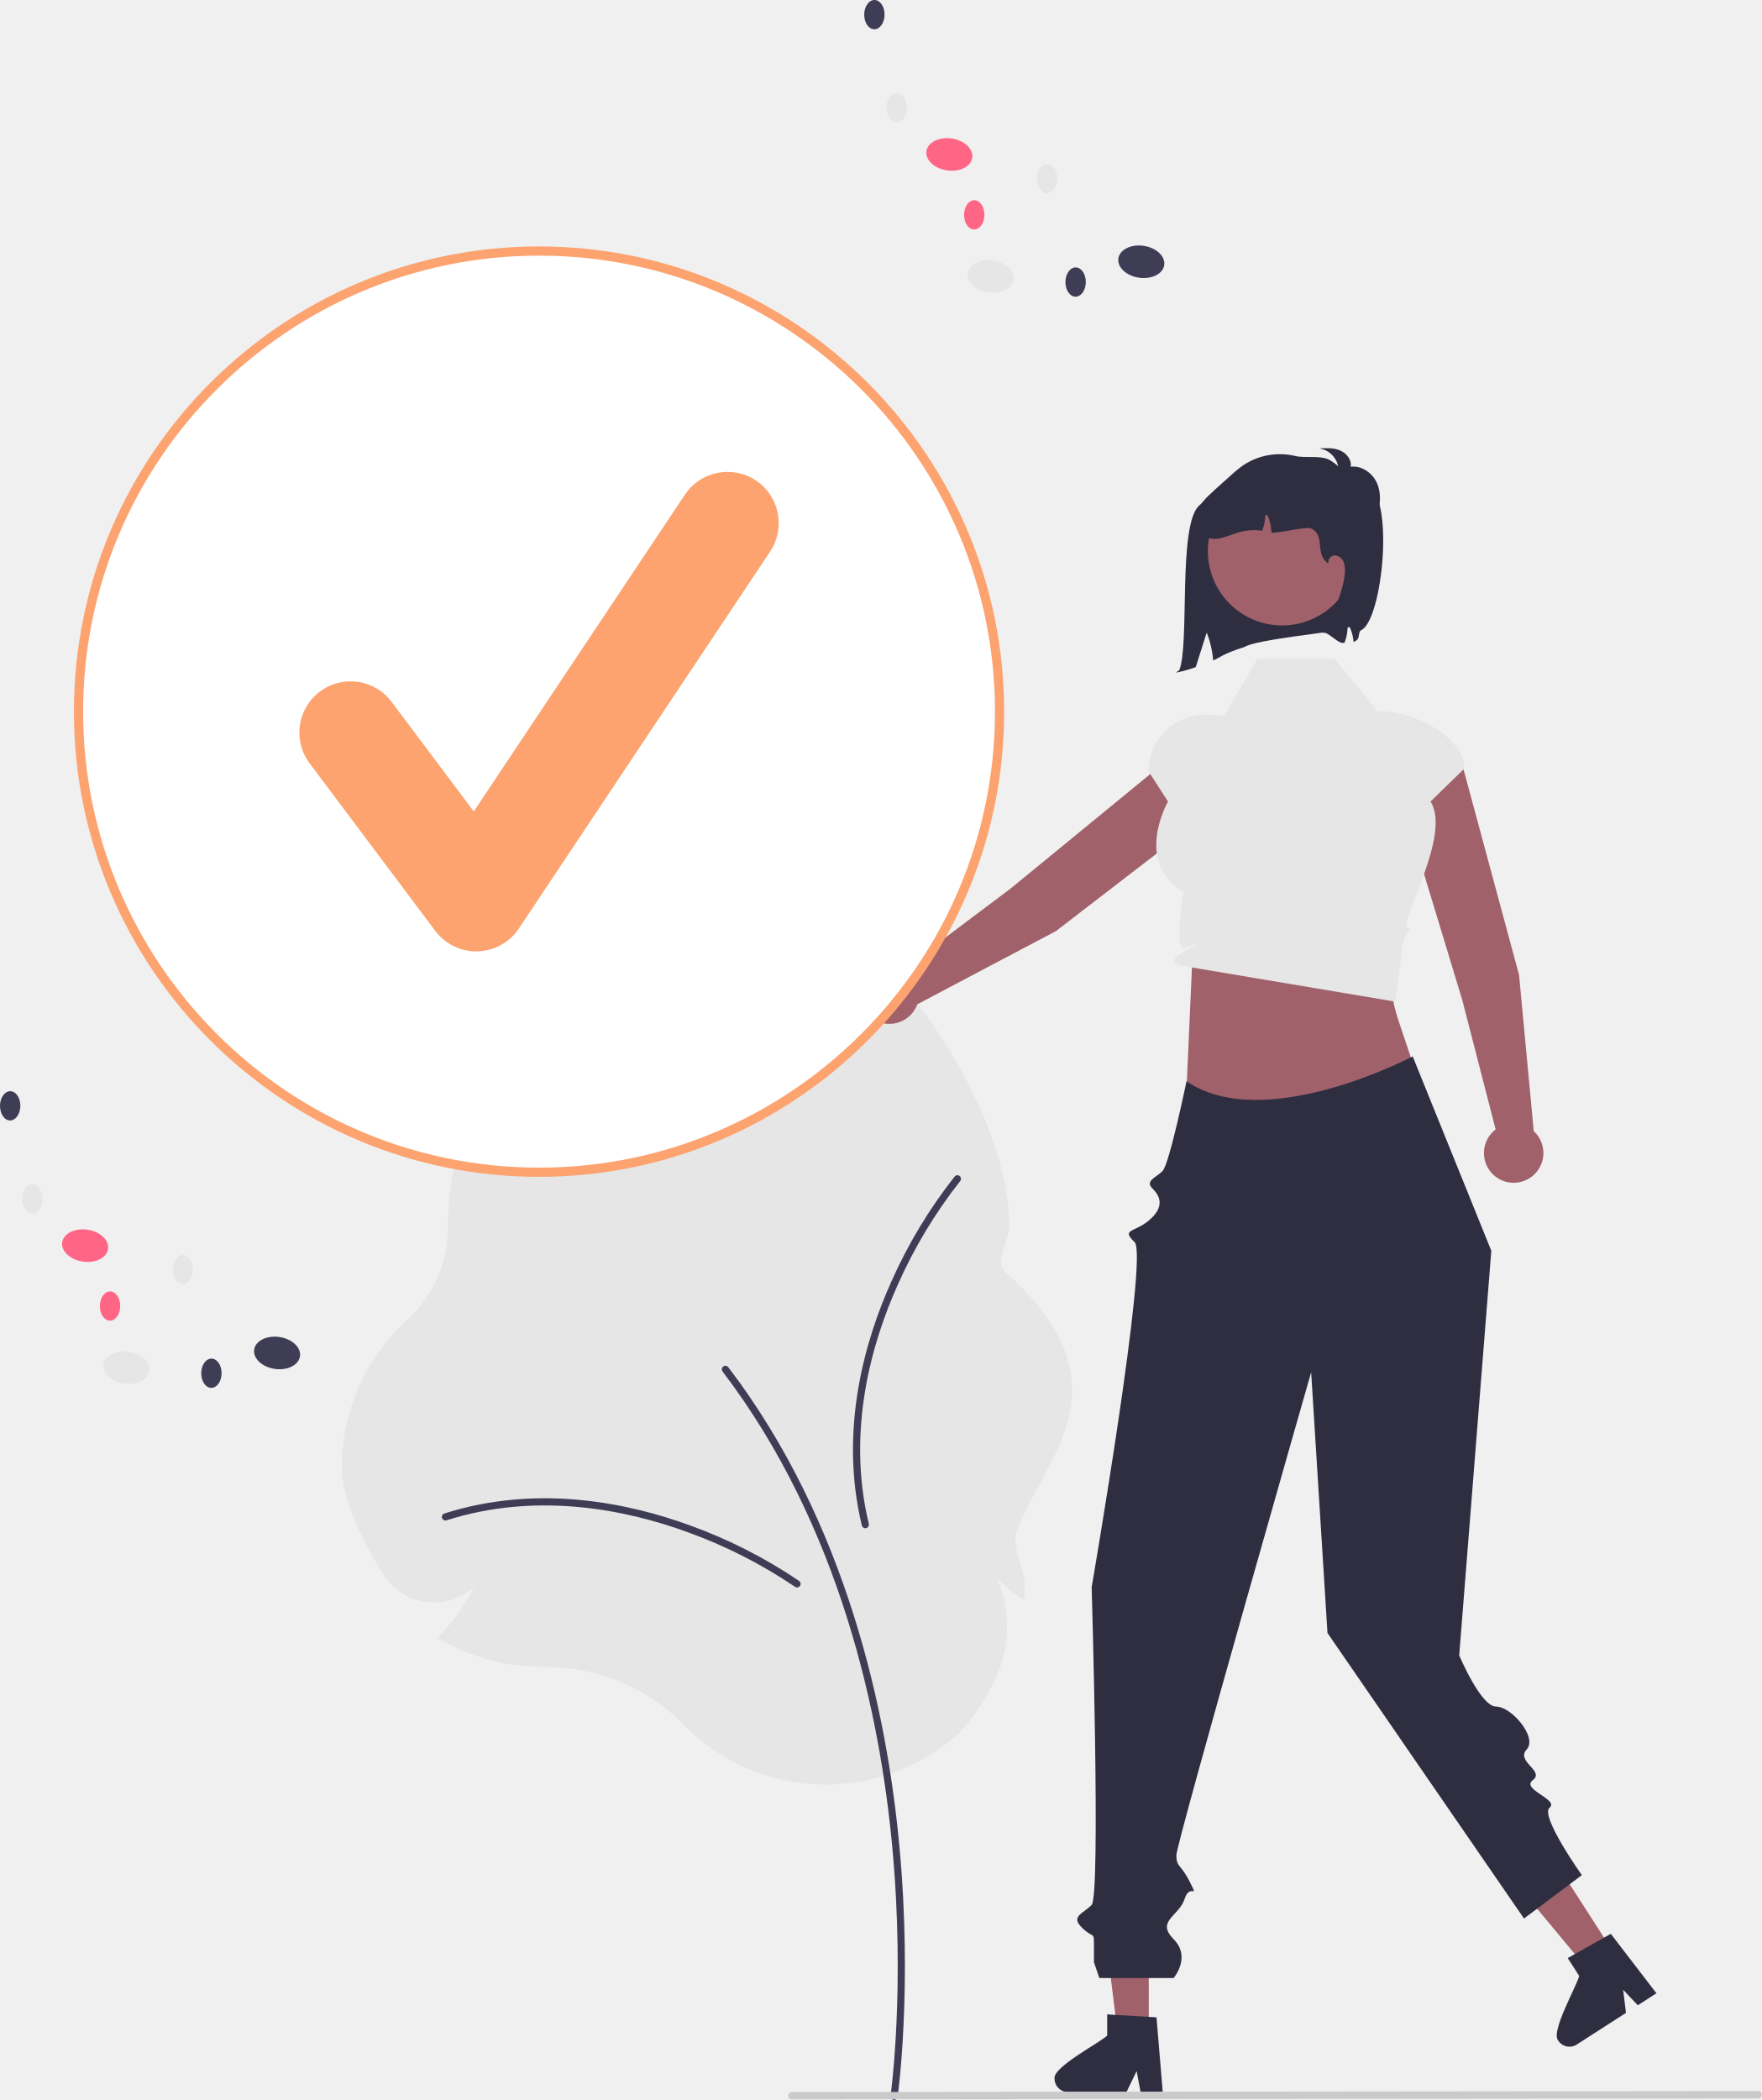
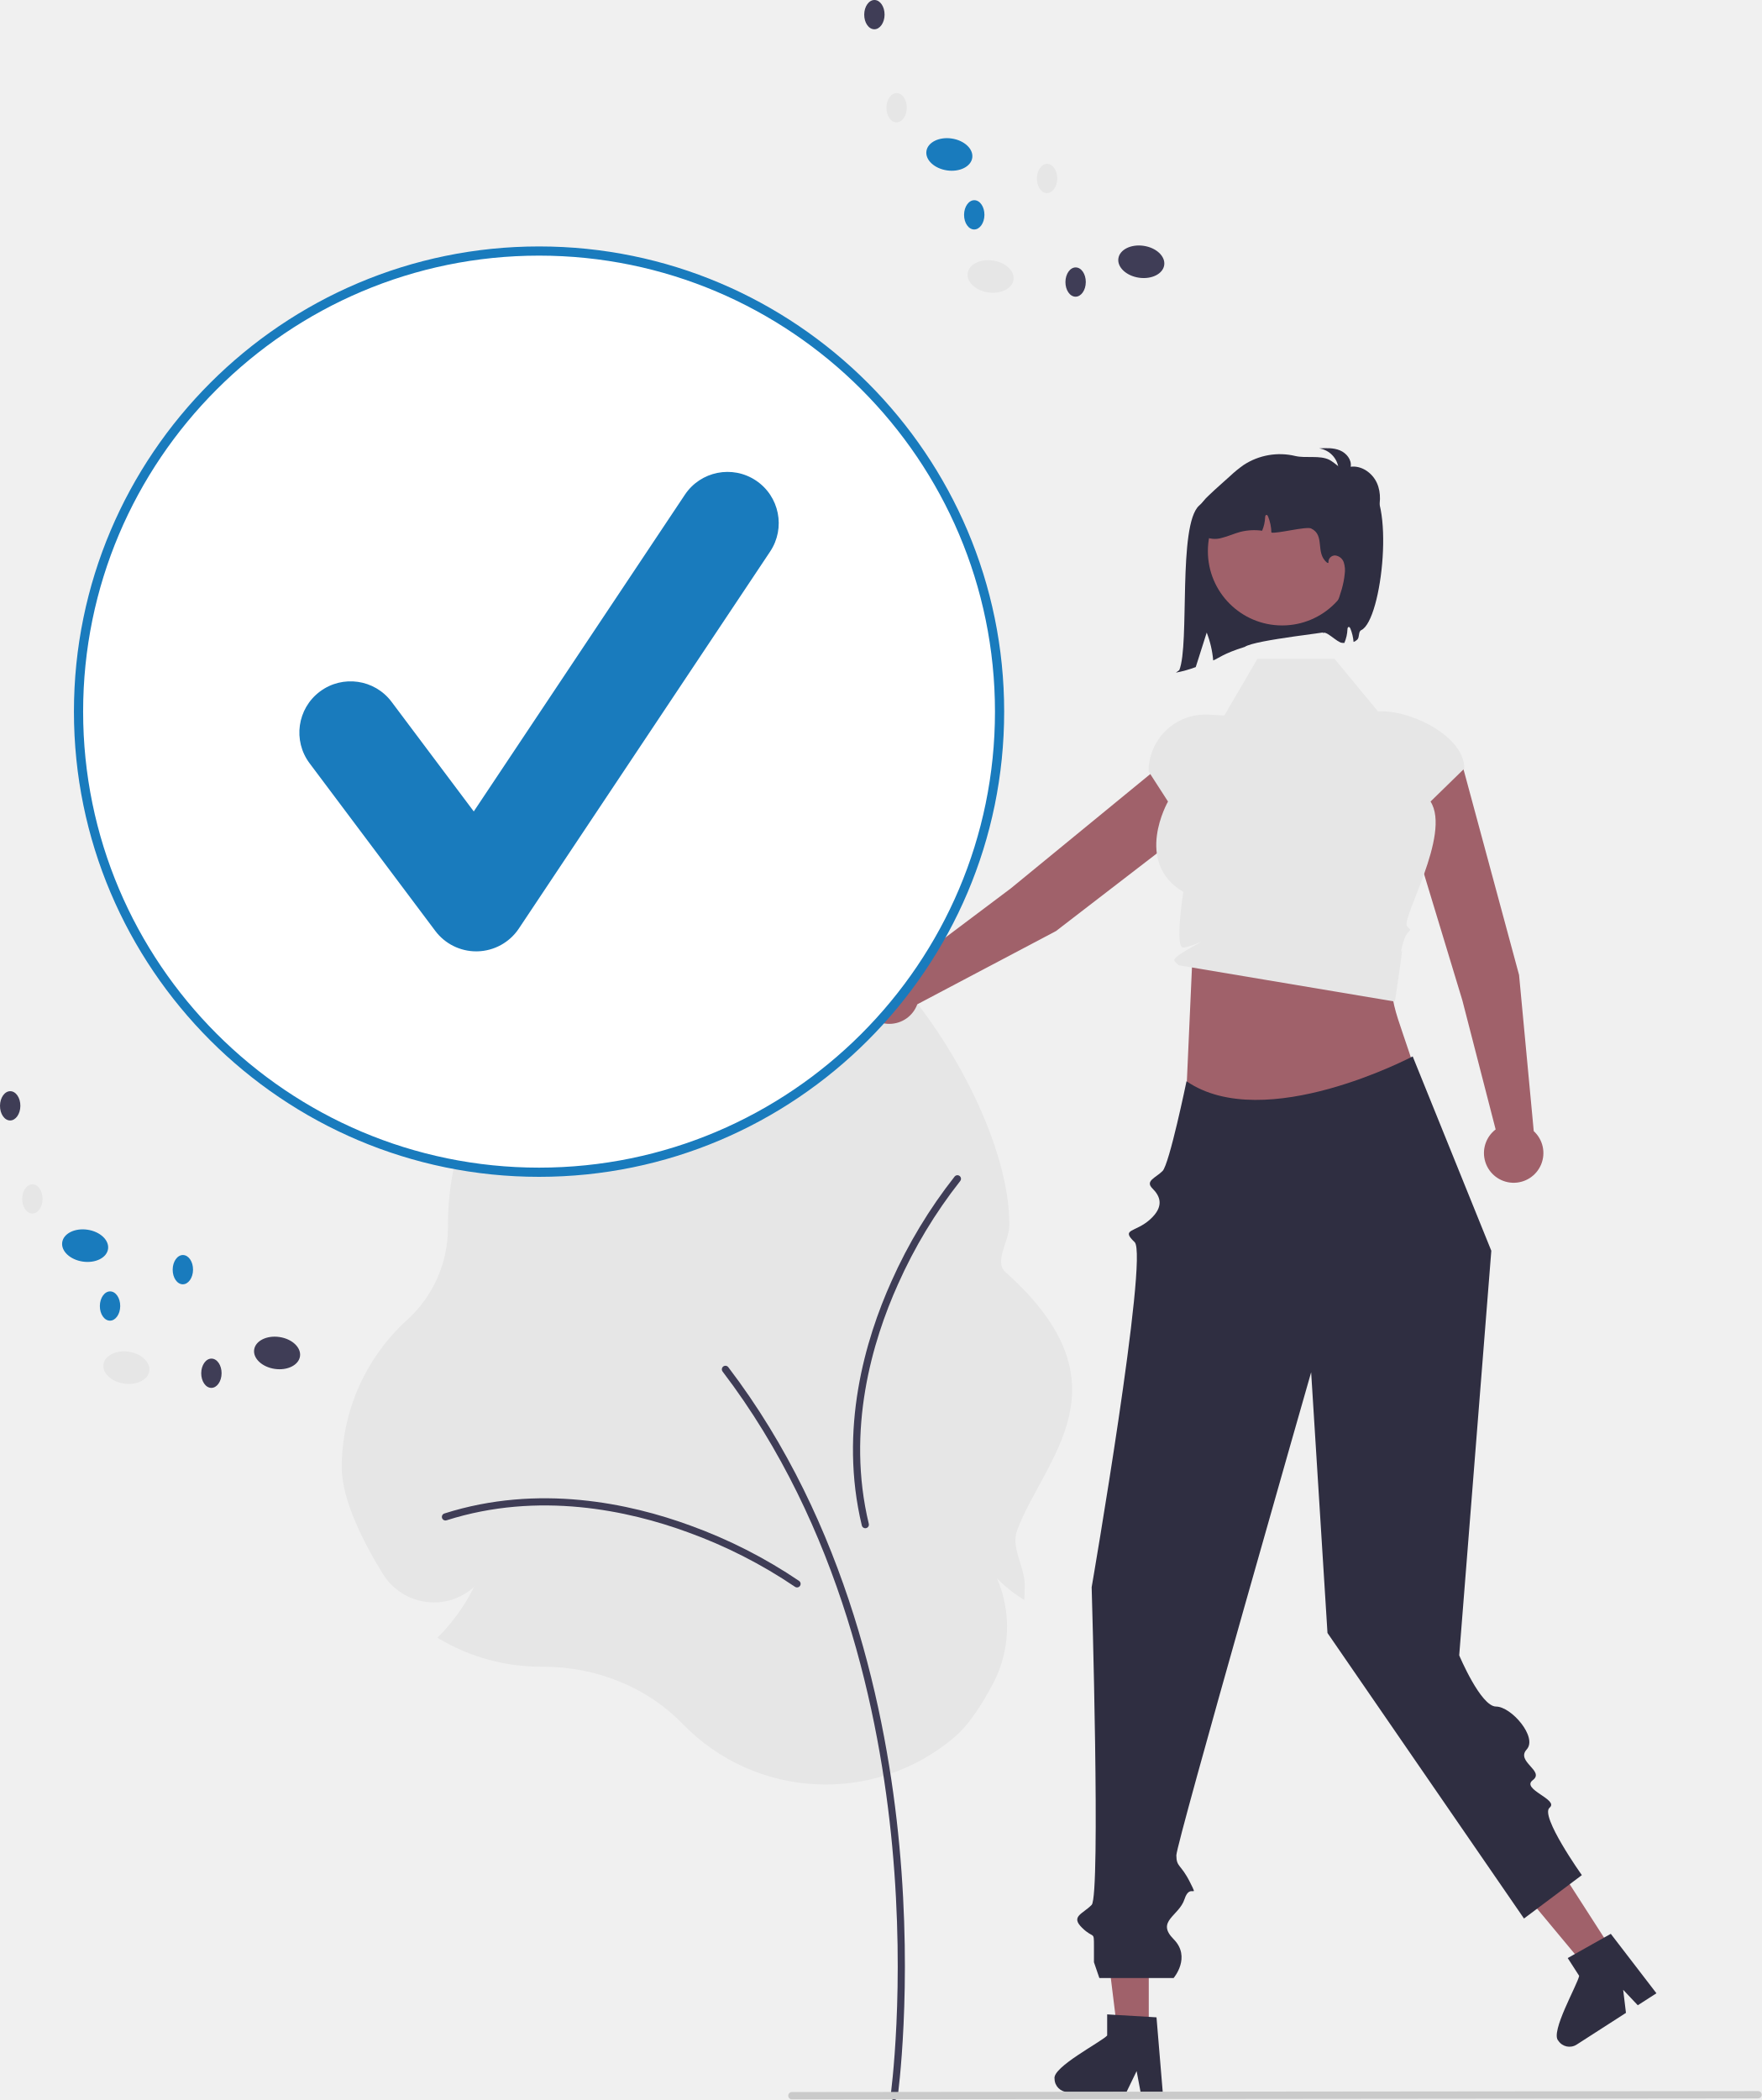
<svg xmlns="http://www.w3.org/2000/svg" data-name="Layer 1" width="574.903" height="685.123" viewBox="0 0 574.903 685.123">
  <path d="M535.214,669.761C523.774,657.964,507.197,651.198,489.732,651.198l-.674.002a64.944,64.944,0,0,1-32.739-8.841l-1.034-.603.833-.858a63.301,63.301,0,0,0,11.163-15.805,19.141,19.141,0,0,1-15.448,4.99,19.6,19.6,0,0,1-14.389-9.216c-6.104-9.904-13.38-23.957-13.38-34.662a65.142,65.142,0,0,1,21.252-48.069,40.565,40.565,0,0,0,13.4-30.246l-.003-.811a92.001,92.001,0,0,1,2.731-22.263l.184-.735.757.026a62.195,62.195,0,0,0,14.543-1.218,49.089,49.089,0,0,1-13.043-3.469l-.814-.329.276-.834c19.04-11.789,62.02-5.684,86.966-62.76,20.228-46.281,91.6,41.084,91.6,91.583,0,5.153-5.1,11.962-1.282,15.368,41.267,36.816,12.793,60.458,3.816,84.246-2.13,5.644,2.488,11.84,2.488,17.947,0,1.036-.026,2.106-.079,3.179l-.079,1.65-1.376-.916a45.575,45.575,0,0,1-7.526-6.173,39.718,39.718,0,0,1-1.26,34.289c-4.325,8.162-8.509,14.006-12.435,17.367a64.93,64.93,0,0,1-88.969-4.275Z" transform="translate(-312.5483 -107.4383)" fill="#e6e6e6" />
  <path d="M604.304,792.562a1.169,1.169,0,0,0,1.156-1.004c.05-.349,4.914-35.429.545-82.053-4.034-43.058-16.99-105.076-55.801-156.011a1.169,1.169,0,1,0-1.859,1.417c38.475,50.495,51.327,112.058,55.333,154.812,4.343,46.352-.483,81.159-.532,81.505a1.17,1.17,0,0,0,1.159,1.334Z" transform="translate(-312.5483 -107.4383)" fill="#3f3d56" />
  <path d="M572.632,625.34a1.169,1.169,0,0,0,.688-2.114,161.099,161.099,0,0,0-35.565-18.104c-19.622-7.184-49.46-13.696-80.177-3.92a1.169,1.169,0,1,0,.709,2.227c30.088-9.575,59.385-3.171,78.664,3.888a158.452,158.452,0,0,1,34.994,17.8A1.164,1.164,0,0,0,572.632,625.34Z" transform="translate(-312.5483 -107.4383)" fill="#3f3d56" />
  <path d="M626.129,492.1a1.169,1.169,0,0,0-2.059-.839,161.099,161.099,0,0,0-20.619,34.169c-8.578,19.053-17.222,48.345-9.684,79.687a1.169,1.169,0,1,0,2.273-.547c-7.384-30.7,1.114-59.459,9.543-78.18a158.452,158.452,0,0,1,20.274-33.622A1.164,1.164,0,0,0,626.129,492.1Z" transform="translate(-312.5483 -107.4383)" fill="#3f3d56" />
  <path d="M851.583,791.324H758.534l-.4-.726c-1.19-2.158-2.338-4.444-3.412-6.793-9.585-20.519-13.636-43.988-17.21-64.693L734.821,703.505a9.636,9.636,0,0,1,15.169-9.427q21.211,15.435,42.439,30.839c5.358,3.899,11.478,8.411,17.339,13.288.565-2.746,1.157-5.501,1.748-8.217a9.643,9.643,0,0,1,17.61-3.045l10.887,17.491c7.94,12.773,14.949,25.36,13.521,38.936a2.122,2.122,0,0,1-.037.493,30.693,30.693,0,0,1-1.58,6.536Z" transform="translate(-312.5483 -107.4383)" fill="#f0f0f0" />
  <path d="M808.232,425.513l-17.958-66.467a11.113,11.113,0,0,0-13.48-7.834l0,0a11.113,11.113,0,0,0-7.843,14.092l20.77,68.471,10.867,42.138a9.698,9.698,0,1,0,12.434.555Z" transform="translate(-312.5483 -107.4383)" fill="#a0616a" />
  <path d="M657.122,411.198l54.563-41.991a11.113,11.113,0,0,0,2.089-15.451l0,0a11.113,11.113,0,0,0-16.02-1.863L642.414,397.249l-34.788,26.143a9.698,9.698,0,1,0,4.238,11.702Z" transform="translate(-312.5483 -107.4383)" fill="#a0616a" />
  <path d="M701.593,420.851l-2.405,53.714,75.516-16.413c-6.428-21.584-10.798-25.265-5.968-40.286Z" transform="translate(-312.5483 -107.4383)" fill="#a0616a" />
  <path d="M748.026,322.378H722.863l-10.806,18.491-5.149-.284a18.55,18.55,0,0,0-19.573,18.522v0l6.344,9.833s-11.346,19.773,4.998,29.501c0,0-2.915,18.328,0,18.131s9.629-3.927,2.915-.197-6.213,4.231-5.345,5.1l.869.869L767.717,434.198s2.065-13.686,2.288-16.128-1.27,3.527.223-2.441,3.73-3.73,1.492-5.968,14.501-29.966,7.624-40.721l11.027-10.755v0c0-10.317-16.57-18.68-26.887-18.68h-1.322Z" transform="translate(-312.5483 -107.4383)" fill="#e6e6e6" />
  <polygon points="374.852 663.178 364.667 663.178 359.822 623.895 374.853 623.896 374.852 663.178" fill="#a0616a" />
  <path d="M656.661,785.643a4.332,4.332,0,0,0,4.304,4.313H680.137l.594-1.231,2.712-5.596,1.05,5.596.232,1.231h7.231l-.103-1.24-1.928-23.123-2.522-.155-10.899-.646-2.677-.164v6.904C671.795,773.694,655.852,781.864,656.661,785.643Z" transform="translate(-312.5483 -107.4383)" fill="#2f2e41" />
  <polygon points="526.21 636.502 517.645 642.012 492.317 611.596 504.959 603.465 526.21 636.502" fill="#a0616a" />
  <path d="M821.037,773.209a4.332,4.332,0,0,0,5.953,1.298l16.124-10.372-.166-1.357-.747-6.173,3.911,4.138.862.91,6.082-3.912-.758-.987-14.132-18.403-2.205,1.234-9.515,5.354-2.34,1.311,3.735,5.806C827.3,754.971,818.312,770.468,821.037,773.209Z" transform="translate(-312.5483 -107.4383)" fill="#2f2e41" />
  <path d="M886.267,792.042l-315.358.307a1.191,1.191,0,0,1,0-2.381l315.358-.307a1.191,1.191,0,0,1,0,2.381Z" transform="translate(-312.5483 -107.4383)" fill="#cacaca" />
  <path d="M773.52,452.085s-48.271,25.533-73.803,8.113c0,0-5.585,27.05-7.823,29.288s-5.804,3.213-3.275,5.71,3.937,5.868-.87,10.151-9.6,2.924-4.966,7.333-14.016,112.584-14.016,112.584,2.984,100.598,0,103.64-6.973,3.724-3.113,7.486,3.859.844,3.859,6.034v5.189l1.766,5.158H695.502s5.846-6.791,0-12.688,1.779-7.512,3.562-13.046,4.767.434,1.783-5.534-4.417-4.833-4.447-8.758,43.986-157.607,43.986-157.607l5.331,85.061,64.125,93.156,18.875-14.156s-13.742-19.345-10.529-22.005-9.471-5.995-5.471-8.995-5.629-6.023-2-10-5-14-10-14-12.017-16.708-12.017-16.708l10.475-131.992Z" transform="translate(-312.5483 -107.4383)" fill="#2f2e41" />
  <path d="M722.357,268.084c-.341.449-3.063.207-6.336-.271-6.471-.945-7.353.178-12.191,4.578-7.008,6.374-3.023,45.253-6.467,53.677l-1.113.82a40.018,40.018,0,0,0,6.479-1.813c1.189-3.752,2.381-7.515,3.581-11.264a32.988,32.988,0,0,1,2.115,9.097c1.666-.657,3.322-2.263,10.282-4.416,3.505-2.378,28.862-4.768,32.121-5.814C759.104,284.528,745.772,273.145,722.357,268.084Z" transform="translate(-312.5483 -107.4383)" fill="#2f2e41" />
  <circle cx="418.37" cy="179.82" r="24.231" fill="#a0616a" />
  <path d="M746.174,265.948a10.824,10.824,0,0,1-3.873-1.358,3.682,3.682,0,0,1-1.763-3.485c.299-1.722,2.245-2.75,3.989-2.645a10.85,10.85,0,0,1,4.808,1.946,7.453,7.453,0,0,0-6.349-6.679c2.294-.124,4.679-.233,6.8.65s3.889,3.067,3.506,5.332c3.566-.459,7.083,2.025,8.556,5.306s1.18,7.133.004,10.531a3.719,3.719,0,0,1-1.864,2.464c-1.2.456-2.492-.308-3.532-1.061a84.448,84.448,0,0,1-14.729-13.603" transform="translate(-312.5483 -107.4383)" fill="#2f2e41" />
  <path d="M756.739,313.02c-1.027.484-.492,2.283-1.291,3.089a3.281,3.281,0,0,1-1.224.761,14.726,14.726,0,0,0-1.037-4.372c-.104-.254-.276-.537-.545-.515-.313.037-.395.448-.403.753a12.641,12.641,0,0,1-.992,4.409c-.007.015-.015.037-.022.052-.231-.007-.47-.015-.694-.022-1.731-.067-5.565-4.513-6.416-3.006,2.999-5.319,6.655-13.317,7.214-19.397a8.603,8.603,0,0,0-.276-3.805,3.362,3.362,0,0,0-2.798-2.313,2.141,2.141,0,0,0-2.216,2.447l-.433-.06c-4.014-3.268-.552-8.945-5.222-11.19-1.582-.761-11.265,1.783-12.973,1.335a14.705,14.705,0,0,0-1.082-5.245c-.104-.254-.276-.537-.545-.515-.313.037-.395.448-.403.753a12.641,12.641,0,0,1-.992,4.409,18.479,18.479,0,0,0-7.095.373c-2.044.537-3.984,1.462-6.035,1.955a7.803,7.803,0,0,1-6.132-.671c-2.604-1.746-3.059-5.61-1.761-8.46a16.662,16.662,0,0,1,3.745-4.834c1.171-1.134,2.387-2.223,3.603-3.312q1.634-1.466,3.268-2.932a39.838,39.838,0,0,1,4.372-3.566A21.57,21.57,0,0,1,735.194,256.202c3.432.821,8.02-.336,11.161,1.268,1.641.843,5.274,4.073,6.714,5.222,3.685,2.932,1.191.543,5.222,2.238C767.903,268.973,763.652,309.765,756.739,313.02Z" transform="translate(-312.5483 -107.4383)" fill="#2f2e41" />
  <circle cx="175.897" cy="232.17" r="150.273" fill="#fff" />
-   <path d="M488.445,491.381c-83.688,0-151.772-68.085-151.772-151.772s68.085-151.772,151.772-151.772,151.772,68.085,151.772,151.772S572.132,491.381,488.445,491.381Zm0-300.545c-82.033,0-148.772,66.739-148.772,148.772S406.412,488.381,488.445,488.381,637.217,421.641,637.217,339.608,570.478,190.836,488.445,190.836Z" transform="translate(-312.5483 -107.4383)" fill="#fca36f" />
-   <path d="M467.945,417.818a16.711,16.711,0,0,1-13.371-6.688L413.577,356.467A16.715,16.715,0,1,1,440.322,336.41l26.821,35.759,68.887-103.33a16.716,16.716,0,0,1,27.817,18.545L481.855,410.374a16.723,16.723,0,0,1-13.445,7.439C468.255,417.816,468.1,417.818,467.945,417.818Z" transform="translate(-312.5483 -107.4383)" fill="#fca36f" />
+   <path d="M488.445,491.381c-83.688,0-151.772-68.085-151.772-151.772s68.085-151.772,151.772-151.772,151.772,68.085,151.772,151.772S572.132,491.381,488.445,491.381Zm0-300.545c-82.033,0-148.772,66.739-148.772,148.772S406.412,488.381,488.445,488.381,637.217,421.641,637.217,339.608,570.478,190.836,488.445,190.836Z" transform="translate(-312.5483 -107.4383)" fill="#197bbd" />
+   <path d="M467.945,417.818a16.711,16.711,0,0,1-13.371-6.688L413.577,356.467A16.715,16.715,0,1,1,440.322,336.41l26.821,35.759,68.887-103.33a16.716,16.716,0,0,1,27.817,18.545L481.855,410.374a16.723,16.723,0,0,1-13.445,7.439C468.255,417.816,468.1,417.818,467.945,417.818Z" transform="translate(-312.5483 -107.4383)" fill="#197bbd" />
  <ellipse cx="635.792" cy="197.637" rx="5.257" ry="7.557" transform="translate(36.12401 690.9097) rotate(-81.72174)" fill="#e6e6e6" />
  <ellipse cx="684.963" cy="192.839" rx="5.257" ry="7.557" transform="matrix(0.14398, -0.98958, 0.98958, 0.14398, 82.96384, 735.4616)" fill="#3f3d56" />
-   <ellipse cx="622.327" cy="157.829" rx="5.257" ry="7.557" transform="matrix(0.14398, -0.98958, 0.98958, 0.14398, 63.99142, 643.5088)" fill="#ff6584" />
+   <ellipse cx="622.327" cy="157.829" rx="5.257" ry="7.557" transform="matrix(0.14398, -0.98958, 0.98958, 0.14398, 63.99142, 643.5088)" fill="#197bbd" />
  <ellipse cx="605.116" cy="142.586" rx="4.776" ry="3.322" transform="translate(145.411 639.1683) rotate(-89.56675)" fill="#e6e6e6" />
  <ellipse cx="597.871" cy="112.214" rx="4.776" ry="3.322" transform="translate(168.5908 601.7809) rotate(-89.56675)" fill="#3f3d56" />
  <ellipse cx="654.216" cy="165.666" rx="4.776" ry="3.322" transform="translate(171.0595 711.1721) rotate(-89.56675)" fill="#e6e6e6" />
-   <ellipse cx="630.454" cy="177.53" rx="4.776" ry="3.322" transform="translate(135.6137 699.1853) rotate(-89.56675)" fill="#ff6584" />
+   <ellipse cx="630.454" cy="177.53" rx="4.776" ry="3.322" transform="translate(135.6137 699.1853) rotate(-89.56675)" fill="#197bbd" />
  <ellipse cx="663.531" cy="199.458" rx="4.776" ry="3.322" transform="translate(146.5138 754.0236) rotate(-89.56675)" fill="#3f3d56" />
  <ellipse cx="353.792" cy="553.637" rx="5.257" ry="7.557" transform="translate(-557.5641 716.5909) rotate(-81.72174)" fill="#e6e6e6" />
  <ellipse cx="402.963" cy="548.839" rx="5.257" ry="7.557" transform="translate(-510.7243 761.1428) rotate(-81.72174)" fill="#3f3d56" />
-   <ellipse cx="340.327" cy="513.829" rx="5.257" ry="7.557" transform="translate(-529.6967 669.19) rotate(-81.72174)" fill="#ff6584" />
+   <ellipse cx="340.327" cy="513.829" rx="5.257" ry="7.557" transform="translate(-529.6967 669.19) rotate(-81.72174)" fill="#197bbd" />
  <ellipse cx="323.116" cy="498.586" rx="4.776" ry="3.322" transform="translate(-490.4465 710.4845) rotate(-89.56675)" fill="#e6e6e6" />
  <ellipse cx="315.871" cy="468.214" rx="4.776" ry="3.322" transform="translate(-467.2667 673.097) rotate(-89.56675)" fill="#3f3d56" />
-   <ellipse cx="372.216" cy="521.666" rx="4.776" ry="3.322" transform="translate(-464.798 782.4883) rotate(-89.56675)" fill="#e6e6e6" />
-   <ellipse cx="348.454" cy="533.53" rx="4.776" ry="3.322" transform="translate(-500.2437 770.5014) rotate(-89.56675)" fill="#ff6584" />
+   <ellipse cx="372.216" cy="521.666" rx="4.776" ry="3.322" transform="translate(-464.798 782.4883) rotate(-89.56675)" fill="#197bbd" />
+   <ellipse cx="348.454" cy="533.53" rx="4.776" ry="3.322" transform="translate(-500.2437 770.5014) rotate(-89.56675)" fill="#197bbd" />
  <ellipse cx="381.531" cy="555.458" rx="4.776" ry="3.322" transform="translate(-489.3437 825.3397) rotate(-89.56675)" fill="#3f3d56" />
</svg>
